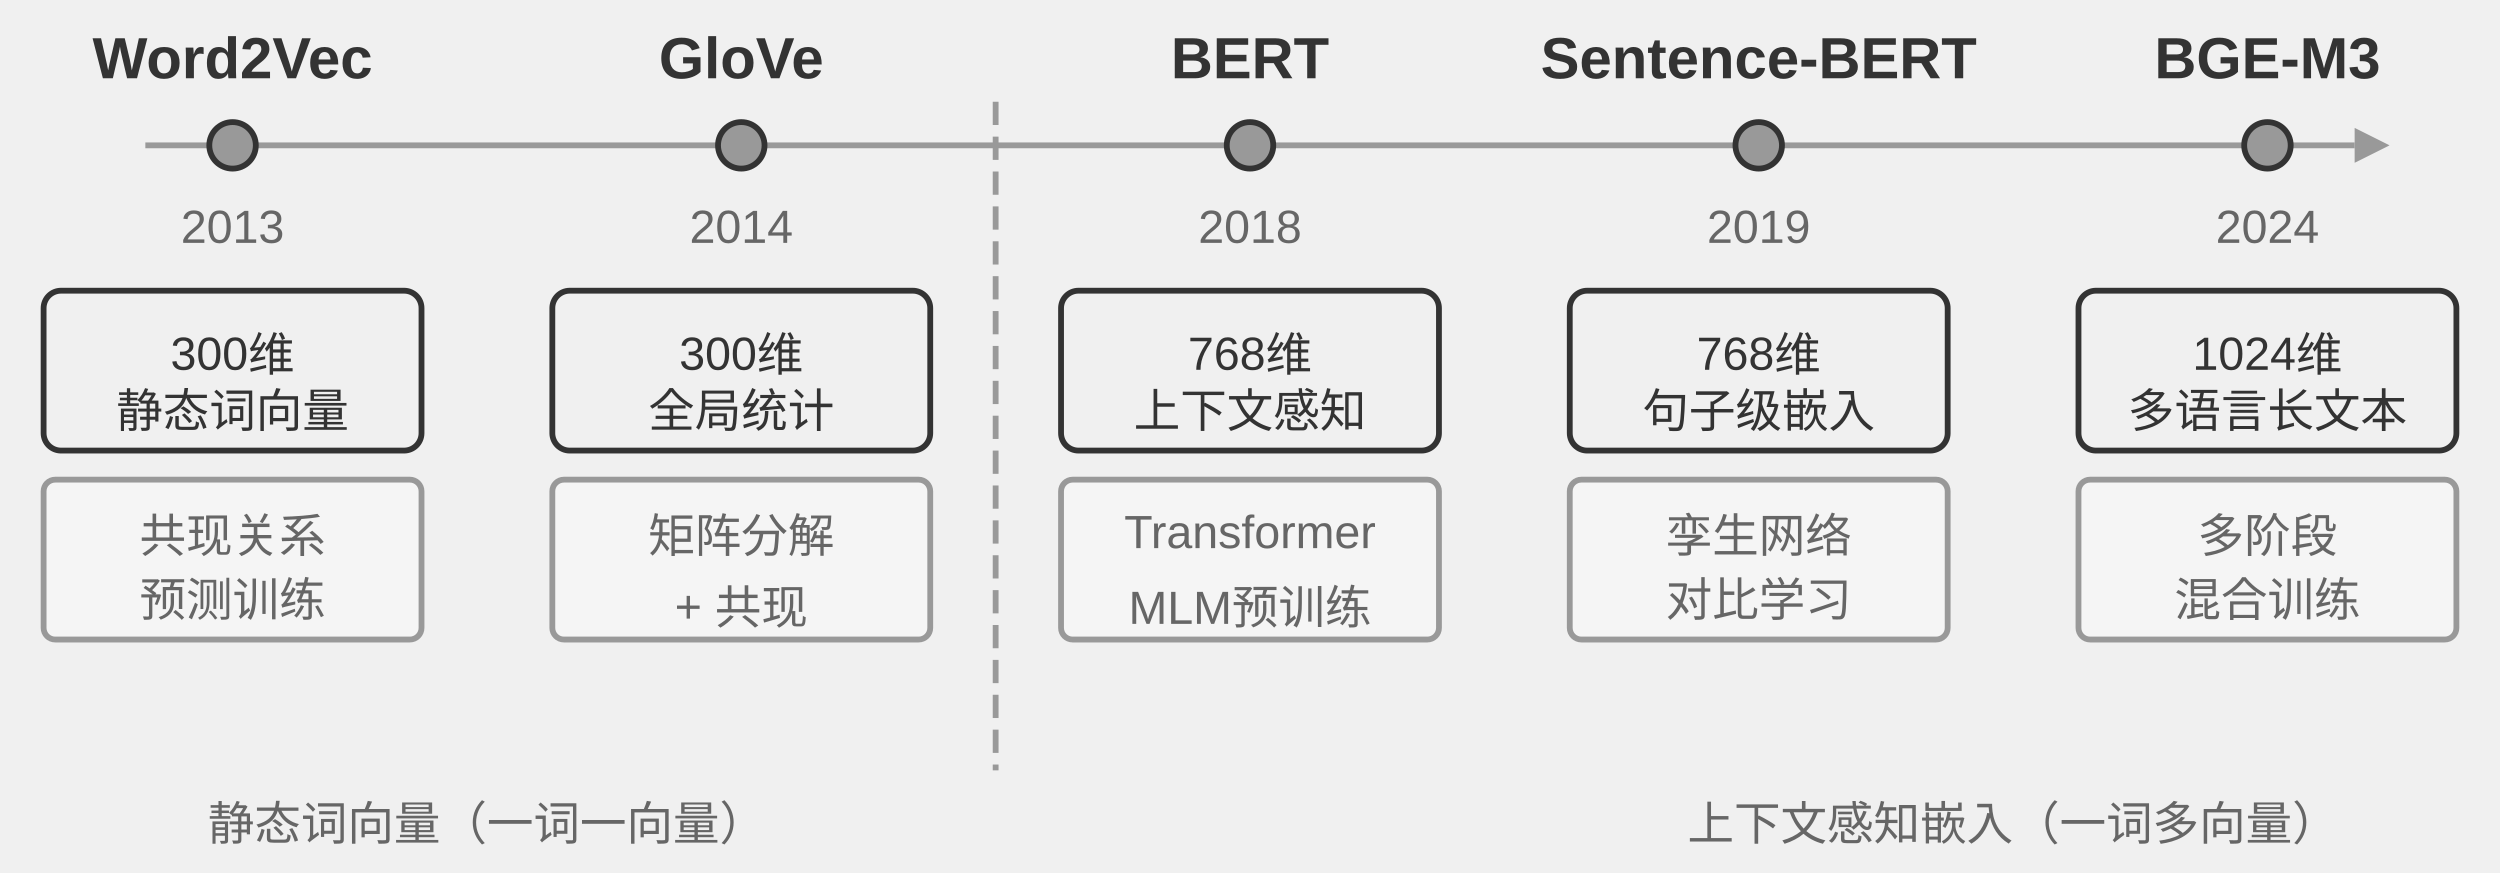
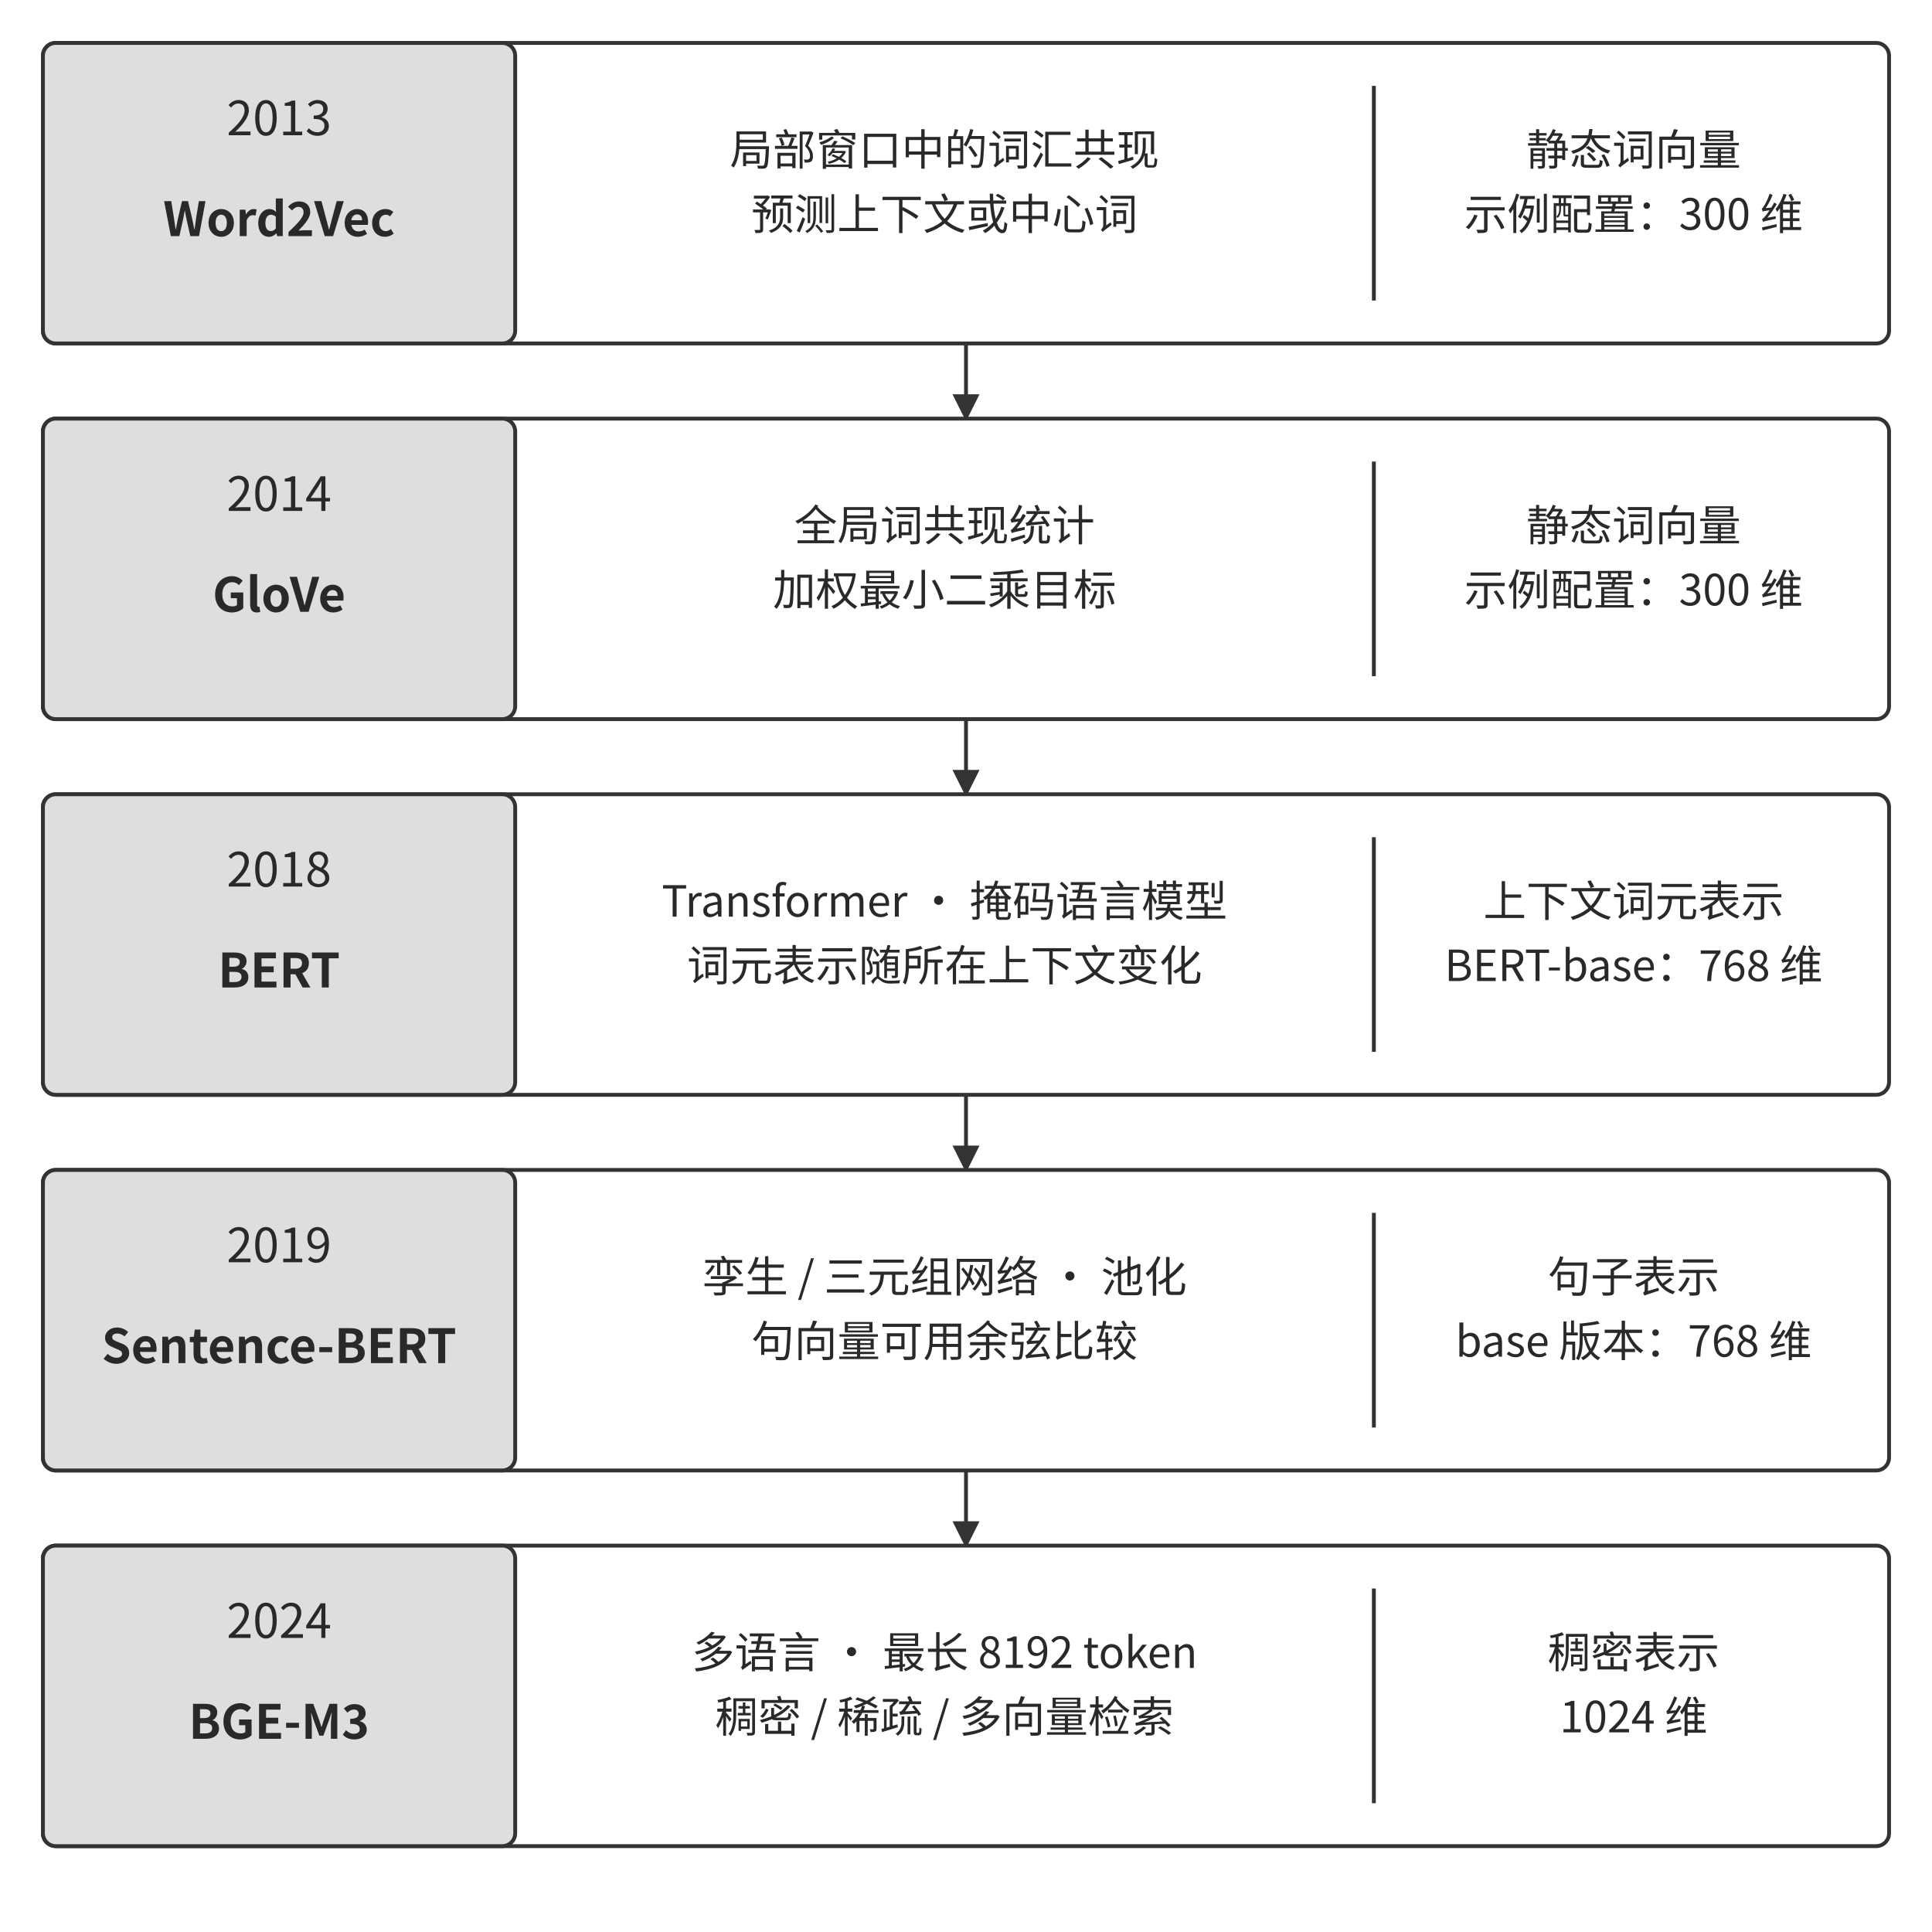
- <svg xmlns="http://www.w3.org/2000/svg" viewBox="0 40 860 300" width="860" height="300" style="background:#ffffff">
+ <svg xmlns="http://www.w3.org/2000/svg" width="150mm" height="150.00mm" viewBox="0 0 900 900" role="img" aria-labelledby="title desc">
  <defs>
-     <marker id="ah" markerWidth="12" markerHeight="8" refX="12" refY="4" orient="auto">
-       <polygon points="0 0, 12 4, 0 8" fill="#333333" />
-     </marker>
-     <marker id="ah-light" markerWidth="12" markerHeight="8" refX="12" refY="4" orient="auto">
-       <polygon points="0 0, 12 4, 0 8" fill="#999999" />
+     <marker id="arrow" viewBox="0 0 10 10" refX="9" refY="5" markerWidth="7" markerHeight="7" orient="auto-start-reverse">
+       <path d="M0 0 L10 5 L0 10 Z" fill="#333333" />
    </marker>
  </defs>
-   <line x1="50" y1="90" x2="810" y2="90" stroke="#999999" stroke-width="2" />
-   <polygon points="810,84 822,90 810,96" fill="#999999" />
-   <circle cx="80.0" cy="90" r="8" fill="#999999" stroke="#333333" stroke-width="2" />
-   <text x="80.0" y="60" font-family="Arial, 'Helvetica Neue', Helvetica, 'PingFang SC', 'Microsoft YaHei', sans-serif" font-size="20" fill="#333333" text-anchor="middle" dominant-baseline="central" font-weight="bold">Word2Vec</text>
-   <text x="80.0" y="118" font-family="Arial, 'Helvetica Neue', Helvetica, 'PingFang SC', 'Microsoft YaHei', sans-serif" font-size="16" fill="#666666" text-anchor="middle" dominant-baseline="central" font-weight="normal">2013</text>
-   <rect x="15.0" y="140" width="130" height="55" rx="6" fill="#f0f0f0" stroke="#333333" stroke-width="2" />
-   <text x="80.0" y="158" font-family="Arial, 'Helvetica Neue', Helvetica, 'PingFang SC', 'Microsoft YaHei', sans-serif" font-size="16" fill="#333333" text-anchor="middle" dominant-baseline="central" font-weight="normal">300维</text>
-   <text x="80.0" y="180" font-family="Arial, 'Helvetica Neue', Helvetica, 'PingFang SC', 'Microsoft YaHei', sans-serif" font-size="16" fill="#333333" text-anchor="middle" dominant-baseline="central" font-weight="normal">静态词向量</text>
-   <rect x="15.0" y="205" width="130" height="55" rx="4" fill="#f5f5f5" stroke="#999999" stroke-width="2" />
-   <text x="80.0" y="223" font-family="Arial, 'Helvetica Neue', Helvetica, 'PingFang SC', 'Microsoft YaHei', sans-serif" font-size="16" fill="#666666" text-anchor="middle" dominant-baseline="central" font-weight="normal">共现关系</text>
-   <text x="80.0" y="245" font-family="Arial, 'Helvetica Neue', Helvetica, 'PingFang SC', 'Microsoft YaHei', sans-serif" font-size="16" fill="#666666" text-anchor="middle" dominant-baseline="central" font-weight="normal">预测训练</text>
-   <circle cx="255.0" cy="90" r="8" fill="#999999" stroke="#333333" stroke-width="2" />
-   <text x="255.0" y="60" font-family="Arial, 'Helvetica Neue', Helvetica, 'PingFang SC', 'Microsoft YaHei', sans-serif" font-size="20" fill="#333333" text-anchor="middle" dominant-baseline="central" font-weight="bold">GloVe</text>
-   <text x="255.0" y="118" font-family="Arial, 'Helvetica Neue', Helvetica, 'PingFang SC', 'Microsoft YaHei', sans-serif" font-size="16" fill="#666666" text-anchor="middle" dominant-baseline="central" font-weight="normal">2014</text>
-   <rect x="190.0" y="140" width="130" height="55" rx="6" fill="#f0f0f0" stroke="#333333" stroke-width="2" />
-   <text x="255.0" y="158" font-family="Arial, 'Helvetica Neue', Helvetica, 'PingFang SC', 'Microsoft YaHei', sans-serif" font-size="16" fill="#333333" text-anchor="middle" dominant-baseline="central" font-weight="normal">300维</text>
-   <text x="255.0" y="180" font-family="Arial, 'Helvetica Neue', Helvetica, 'PingFang SC', 'Microsoft YaHei', sans-serif" font-size="16" fill="#333333" text-anchor="middle" dominant-baseline="central" font-weight="normal">全局统计</text>
-   <rect x="190.0" y="205" width="130" height="55" rx="4" fill="#f5f5f5" stroke="#999999" stroke-width="2" />
-   <text x="255.0" y="223" font-family="Arial, 'Helvetica Neue', Helvetica, 'PingFang SC', 'Microsoft YaHei', sans-serif" font-size="16" fill="#666666" text-anchor="middle" dominant-baseline="central" font-weight="normal">矩阵分解</text>
-   <text x="255.0" y="245" font-family="Arial, 'Helvetica Neue', Helvetica, 'PingFang SC', 'Microsoft YaHei', sans-serif" font-size="16" fill="#666666" text-anchor="middle" dominant-baseline="central" font-weight="normal">+ 共现</text>
-   <circle cx="430.0" cy="90" r="8" fill="#999999" stroke="#333333" stroke-width="2" />
-   <text x="430.0" y="60" font-family="Arial, 'Helvetica Neue', Helvetica, 'PingFang SC', 'Microsoft YaHei', sans-serif" font-size="20" fill="#333333" text-anchor="middle" dominant-baseline="central" font-weight="bold">BERT</text>
-   <text x="430.0" y="118" font-family="Arial, 'Helvetica Neue', Helvetica, 'PingFang SC', 'Microsoft YaHei', sans-serif" font-size="16" fill="#666666" text-anchor="middle" dominant-baseline="central" font-weight="normal">2018</text>
-   <rect x="365.0" y="140" width="130" height="55" rx="6" fill="#f0f0f0" stroke="#333333" stroke-width="2" />
-   <text x="430.0" y="158" font-family="Arial, 'Helvetica Neue', Helvetica, 'PingFang SC', 'Microsoft YaHei', sans-serif" font-size="16" fill="#333333" text-anchor="middle" dominant-baseline="central" font-weight="normal">768维</text>
-   <text x="430.0" y="180" font-family="Arial, 'Helvetica Neue', Helvetica, 'PingFang SC', 'Microsoft YaHei', sans-serif" font-size="16" fill="#333333" text-anchor="middle" dominant-baseline="central" font-weight="normal">上下文感知</text>
-   <rect x="365.0" y="205" width="130" height="55" rx="4" fill="#f5f5f5" stroke="#999999" stroke-width="2" />
-   <text x="430.0" y="223" font-family="Arial, 'Helvetica Neue', Helvetica, 'PingFang SC', 'Microsoft YaHei', sans-serif" font-size="16" fill="#666666" text-anchor="middle" dominant-baseline="central" font-weight="normal">Transformer</text>
-   <text x="430.0" y="245" font-family="Arial, 'Helvetica Neue', Helvetica, 'PingFang SC', 'Microsoft YaHei', sans-serif" font-size="16" fill="#666666" text-anchor="middle" dominant-baseline="central" font-weight="normal">MLM预训练</text>
-   <circle cx="605.0" cy="90" r="8" fill="#999999" stroke="#333333" stroke-width="2" />
-   <text x="605.0" y="60" font-family="Arial, 'Helvetica Neue', Helvetica, 'PingFang SC', 'Microsoft YaHei', sans-serif" font-size="20" fill="#333333" text-anchor="middle" dominant-baseline="central" font-weight="bold">Sentence-BERT</text>
-   <text x="605.0" y="118" font-family="Arial, 'Helvetica Neue', Helvetica, 'PingFang SC', 'Microsoft YaHei', sans-serif" font-size="16" fill="#666666" text-anchor="middle" dominant-baseline="central" font-weight="normal">2019</text>
-   <rect x="540.0" y="140" width="130" height="55" rx="6" fill="#f0f0f0" stroke="#333333" stroke-width="2" />
-   <text x="605.0" y="158" font-family="Arial, 'Helvetica Neue', Helvetica, 'PingFang SC', 'Microsoft YaHei', sans-serif" font-size="16" fill="#333333" text-anchor="middle" dominant-baseline="central" font-weight="normal">768维</text>
-   <text x="605.0" y="180" font-family="Arial, 'Helvetica Neue', Helvetica, 'PingFang SC', 'Microsoft YaHei', sans-serif" font-size="16" fill="#333333" text-anchor="middle" dominant-baseline="central" font-weight="normal">句子级嵌入</text>
-   <rect x="540.0" y="205" width="130" height="55" rx="4" fill="#f5f5f5" stroke="#999999" stroke-width="2" />
-   <text x="605.0" y="223" font-family="Arial, 'Helvetica Neue', Helvetica, 'PingFang SC', 'Microsoft YaHei', sans-serif" font-size="16" fill="#666666" text-anchor="middle" dominant-baseline="central" font-weight="normal">孪生网络</text>
-   <text x="605.0" y="245" font-family="Arial, 'Helvetica Neue', Helvetica, 'PingFang SC', 'Microsoft YaHei', sans-serif" font-size="16" fill="#666666" text-anchor="middle" dominant-baseline="central" font-weight="normal">对比学习</text>
-   <circle cx="780.0" cy="90" r="8" fill="#999999" stroke="#333333" stroke-width="2" />
-   <text x="780.0" y="60" font-family="Arial, 'Helvetica Neue', Helvetica, 'PingFang SC', 'Microsoft YaHei', sans-serif" font-size="20" fill="#333333" text-anchor="middle" dominant-baseline="central" font-weight="bold">BGE-M3</text>
-   <text x="780.0" y="118" font-family="Arial, 'Helvetica Neue', Helvetica, 'PingFang SC', 'Microsoft YaHei', sans-serif" font-size="16" fill="#666666" text-anchor="middle" dominant-baseline="central" font-weight="normal">2024</text>
-   <rect x="715.0" y="140" width="130" height="55" rx="6" fill="#f0f0f0" stroke="#333333" stroke-width="2" />
-   <text x="780.0" y="158" font-family="Arial, 'Helvetica Neue', Helvetica, 'PingFang SC', 'Microsoft YaHei', sans-serif" font-size="16" fill="#333333" text-anchor="middle" dominant-baseline="central" font-weight="normal">1024维</text>
-   <text x="780.0" y="180" font-family="Arial, 'Helvetica Neue', Helvetica, 'PingFang SC', 'Microsoft YaHei', sans-serif" font-size="16" fill="#333333" text-anchor="middle" dominant-baseline="central" font-weight="normal">多语言长文本</text>
-   <rect x="715.0" y="205" width="130" height="55" rx="4" fill="#f5f5f5" stroke="#999999" stroke-width="2" />
-   <text x="780.0" y="223" font-family="Arial, 'Helvetica Neue', Helvetica, 'PingFang SC', 'Microsoft YaHei', sans-serif" font-size="16" fill="#666666" text-anchor="middle" dominant-baseline="central" font-weight="normal">多阶段</text>
-   <text x="780.0" y="245" font-family="Arial, 'Helvetica Neue', Helvetica, 'PingFang SC', 'Microsoft YaHei', sans-serif" font-size="16" fill="#666666" text-anchor="middle" dominant-baseline="central" font-weight="normal">混合训练</text>
-   <text x="167.5" y="322" font-family="Arial, 'Helvetica Neue', Helvetica, 'PingFang SC', 'Microsoft YaHei', sans-serif" font-size="16" fill="#666666" text-anchor="middle" dominant-baseline="central" font-weight="normal">静态词向量（一词一向量）</text>
-   <text x="692.5" y="322" font-family="Arial, 'Helvetica Neue', Helvetica, 'PingFang SC', 'Microsoft YaHei', sans-serif" font-size="16" fill="#666666" text-anchor="middle" dominant-baseline="central" font-weight="normal">上下文感知嵌入（一词多向量）</text>
-   <line x1="342.5" y1="75" x2="342.5" y2="305" stroke="#999999" stroke-width="2" stroke-dasharray="8,4" />
+   <rect width="900" height="900" fill="#ffffff" />
+   <rect x="20" y="20" width="860" height="140" rx="6" fill="#ffffff" stroke="#333333" stroke-width="1.8" />
+   <rect x="20" y="20" width="220" height="140" rx="6" fill="#dedede" stroke="#333333" stroke-width="1.8" />
+   <text x="130" y="63" text-anchor="middle" font-family="Noto Sans CJK SC,Source Han Sans CN,Microsoft YaHei,sans-serif" font-size="22" font-weight="400" fill="#292929">2013</text>
+   <text x="130" y="110" text-anchor="middle" font-family="Noto Sans CJK SC,Source Han Sans CN,Microsoft YaHei,sans-serif" font-size="22" font-weight="700" fill="#292929">Word2Vec</text>
+   <text x="440" y="77" text-anchor="middle" font-family="Noto Sans CJK SC,Source Han Sans CN,Microsoft YaHei,sans-serif" font-size="20" font-weight="400" fill="#292929">局部窗口中的词汇共现</text>
+   <text x="440" y="107" text-anchor="middle" font-family="Noto Sans CJK SC,Source Han Sans CN,Microsoft YaHei,sans-serif" font-size="20" font-weight="400" fill="#292929">预测上下文或中心词</text>
+   <path d="M 640 40 L 640 140" fill="none" stroke="#333333" stroke-width="1.8" />
+   <text x="761" y="77" text-anchor="middle" font-family="Noto Sans CJK SC,Source Han Sans CN,Microsoft YaHei,sans-serif" font-size="20" font-weight="400" fill="#292929">静态词向量</text>
+   <text x="761" y="107" text-anchor="middle" font-family="Noto Sans CJK SC,Source Han Sans CN,Microsoft YaHei,sans-serif" font-size="20" font-weight="400" fill="#292929">示例配置：300 维</text>
+   <path d="M 450 160 L 450 195" fill="none" stroke="#333333" stroke-width="1.8" marker-end="url(#arrow)" />
+   <rect x="20" y="195" width="860" height="140" rx="6" fill="#ffffff" stroke="#333333" stroke-width="1.8" />
+   <rect x="20" y="195" width="220" height="140" rx="6" fill="#dedede" stroke="#333333" stroke-width="1.8" />
+   <text x="130" y="238" text-anchor="middle" font-family="Noto Sans CJK SC,Source Han Sans CN,Microsoft YaHei,sans-serif" font-size="22" font-weight="400" fill="#292929">2014</text>
+   <text x="130" y="285" text-anchor="middle" font-family="Noto Sans CJK SC,Source Han Sans CN,Microsoft YaHei,sans-serif" font-size="22" font-weight="700" fill="#292929">GloVe</text>
+   <text x="440" y="252" text-anchor="middle" font-family="Noto Sans CJK SC,Source Han Sans CN,Microsoft YaHei,sans-serif" font-size="20" font-weight="400" fill="#292929">全局词共现统计</text>
+   <text x="440" y="282" text-anchor="middle" font-family="Noto Sans CJK SC,Source Han Sans CN,Microsoft YaHei,sans-serif" font-size="20" font-weight="400" fill="#292929">加权最小二乘目标</text>
+   <path d="M 640 215 L 640 315" fill="none" stroke="#333333" stroke-width="1.8" />
+   <text x="761" y="252" text-anchor="middle" font-family="Noto Sans CJK SC,Source Han Sans CN,Microsoft YaHei,sans-serif" font-size="20" font-weight="400" fill="#292929">静态词向量</text>
+   <text x="761" y="282" text-anchor="middle" font-family="Noto Sans CJK SC,Source Han Sans CN,Microsoft YaHei,sans-serif" font-size="20" font-weight="400" fill="#292929">示例配置：300 维</text>
+   <path d="M 450 335 L 450 370" fill="none" stroke="#333333" stroke-width="1.8" marker-end="url(#arrow)" />
+   <rect x="20" y="370" width="860" height="140" rx="6" fill="#ffffff" stroke="#333333" stroke-width="1.8" />
+   <rect x="20" y="370" width="220" height="140" rx="6" fill="#dedede" stroke="#333333" stroke-width="1.8" />
+   <text x="130" y="413" text-anchor="middle" font-family="Noto Sans CJK SC,Source Han Sans CN,Microsoft YaHei,sans-serif" font-size="22" font-weight="400" fill="#292929">2018</text>
+   <text x="130" y="460" text-anchor="middle" font-family="Noto Sans CJK SC,Source Han Sans CN,Microsoft YaHei,sans-serif" font-size="22" font-weight="700" fill="#292929">BERT</text>
+   <text x="440" y="427" text-anchor="middle" font-family="Noto Sans CJK SC,Source Han Sans CN,Microsoft YaHei,sans-serif" font-size="20" font-weight="400" fill="#292929">Transformer · 掩码语言模型</text>
+   <text x="440" y="457" text-anchor="middle" font-family="Noto Sans CJK SC,Source Han Sans CN,Microsoft YaHei,sans-serif" font-size="20" font-weight="400" fill="#292929">词元表示随所在上下文变化</text>
+   <path d="M 640 390 L 640 490" fill="none" stroke="#333333" stroke-width="1.8" />
+   <text x="761" y="427" text-anchor="middle" font-family="Noto Sans CJK SC,Source Han Sans CN,Microsoft YaHei,sans-serif" font-size="20" font-weight="400" fill="#292929">上下文词元表示</text>
+   <text x="761" y="457" text-anchor="middle" font-family="Noto Sans CJK SC,Source Han Sans CN,Microsoft YaHei,sans-serif" font-size="20" font-weight="400" fill="#292929">BERT-base：768 维</text>
+   <path d="M 450 510 L 450 545" fill="none" stroke="#333333" stroke-width="1.8" marker-end="url(#arrow)" />
+   <rect x="20" y="545" width="860" height="140" rx="6" fill="#ffffff" stroke="#333333" stroke-width="1.8" />
+   <rect x="20" y="545" width="220" height="140" rx="6" fill="#dedede" stroke="#333333" stroke-width="1.8" />
+   <text x="130" y="588" text-anchor="middle" font-family="Noto Sans CJK SC,Source Han Sans CN,Microsoft YaHei,sans-serif" font-size="22" font-weight="400" fill="#292929">2019</text>
+   <text x="130" y="635" text-anchor="middle" font-family="Noto Sans CJK SC,Source Han Sans CN,Microsoft YaHei,sans-serif" font-size="22" font-weight="700" fill="#292929">Sentence-BERT</text>
+   <text x="440" y="602" text-anchor="middle" font-family="Noto Sans CJK SC,Source Han Sans CN,Microsoft YaHei,sans-serif" font-size="20" font-weight="400" fill="#292929">孪生 / 三元组网络 · 池化</text>
+   <text x="440" y="632" text-anchor="middle" font-family="Noto Sans CJK SC,Source Han Sans CN,Microsoft YaHei,sans-serif" font-size="20" font-weight="400" fill="#292929">句向量可用余弦比较</text>
+   <path d="M 640 565 L 640 665" fill="none" stroke="#333333" stroke-width="1.8" />
+   <text x="761" y="602" text-anchor="middle" font-family="Noto Sans CJK SC,Source Han Sans CN,Microsoft YaHei,sans-serif" font-size="20" font-weight="400" fill="#292929">句子表示</text>
+   <text x="761" y="632" text-anchor="middle" font-family="Noto Sans CJK SC,Source Han Sans CN,Microsoft YaHei,sans-serif" font-size="20" font-weight="400" fill="#292929">base 版本：768 维</text>
+   <path d="M 450 685 L 450 720" fill="none" stroke="#333333" stroke-width="1.8" marker-end="url(#arrow)" />
+   <rect x="20" y="720" width="860" height="140" rx="6" fill="#ffffff" stroke="#333333" stroke-width="1.8" />
+   <rect x="20" y="720" width="220" height="140" rx="6" fill="#dedede" stroke="#333333" stroke-width="1.8" />
+   <text x="130" y="763" text-anchor="middle" font-family="Noto Sans CJK SC,Source Han Sans CN,Microsoft YaHei,sans-serif" font-size="22" font-weight="400" fill="#292929">2024</text>
+   <text x="130" y="810" text-anchor="middle" font-family="Noto Sans CJK SC,Source Han Sans CN,Microsoft YaHei,sans-serif" font-size="22" font-weight="700" fill="#292929">BGE-M3</text>
+   <text x="440" y="777" text-anchor="middle" font-family="Noto Sans CJK SC,Source Han Sans CN,Microsoft YaHei,sans-serif" font-size="20" font-weight="400" fill="#292929">多语言 · 最长 8192 token</text>
+   <text x="440" y="807" text-anchor="middle" font-family="Noto Sans CJK SC,Source Han Sans CN,Microsoft YaHei,sans-serif" font-size="20" font-weight="400" fill="#292929">稠密 / 稀疏 / 多向量检索</text>
+   <path d="M 640 740 L 640 840" fill="none" stroke="#333333" stroke-width="1.8" />
+   <text x="761" y="777" text-anchor="middle" font-family="Noto Sans CJK SC,Source Han Sans CN,Microsoft YaHei,sans-serif" font-size="20" font-weight="400" fill="#292929">稠密表示</text>
+   <text x="761" y="807" text-anchor="middle" font-family="Noto Sans CJK SC,Source Han Sans CN,Microsoft YaHei,sans-serif" font-size="20" font-weight="400" fill="#292929">1024 维</text>
</svg>
